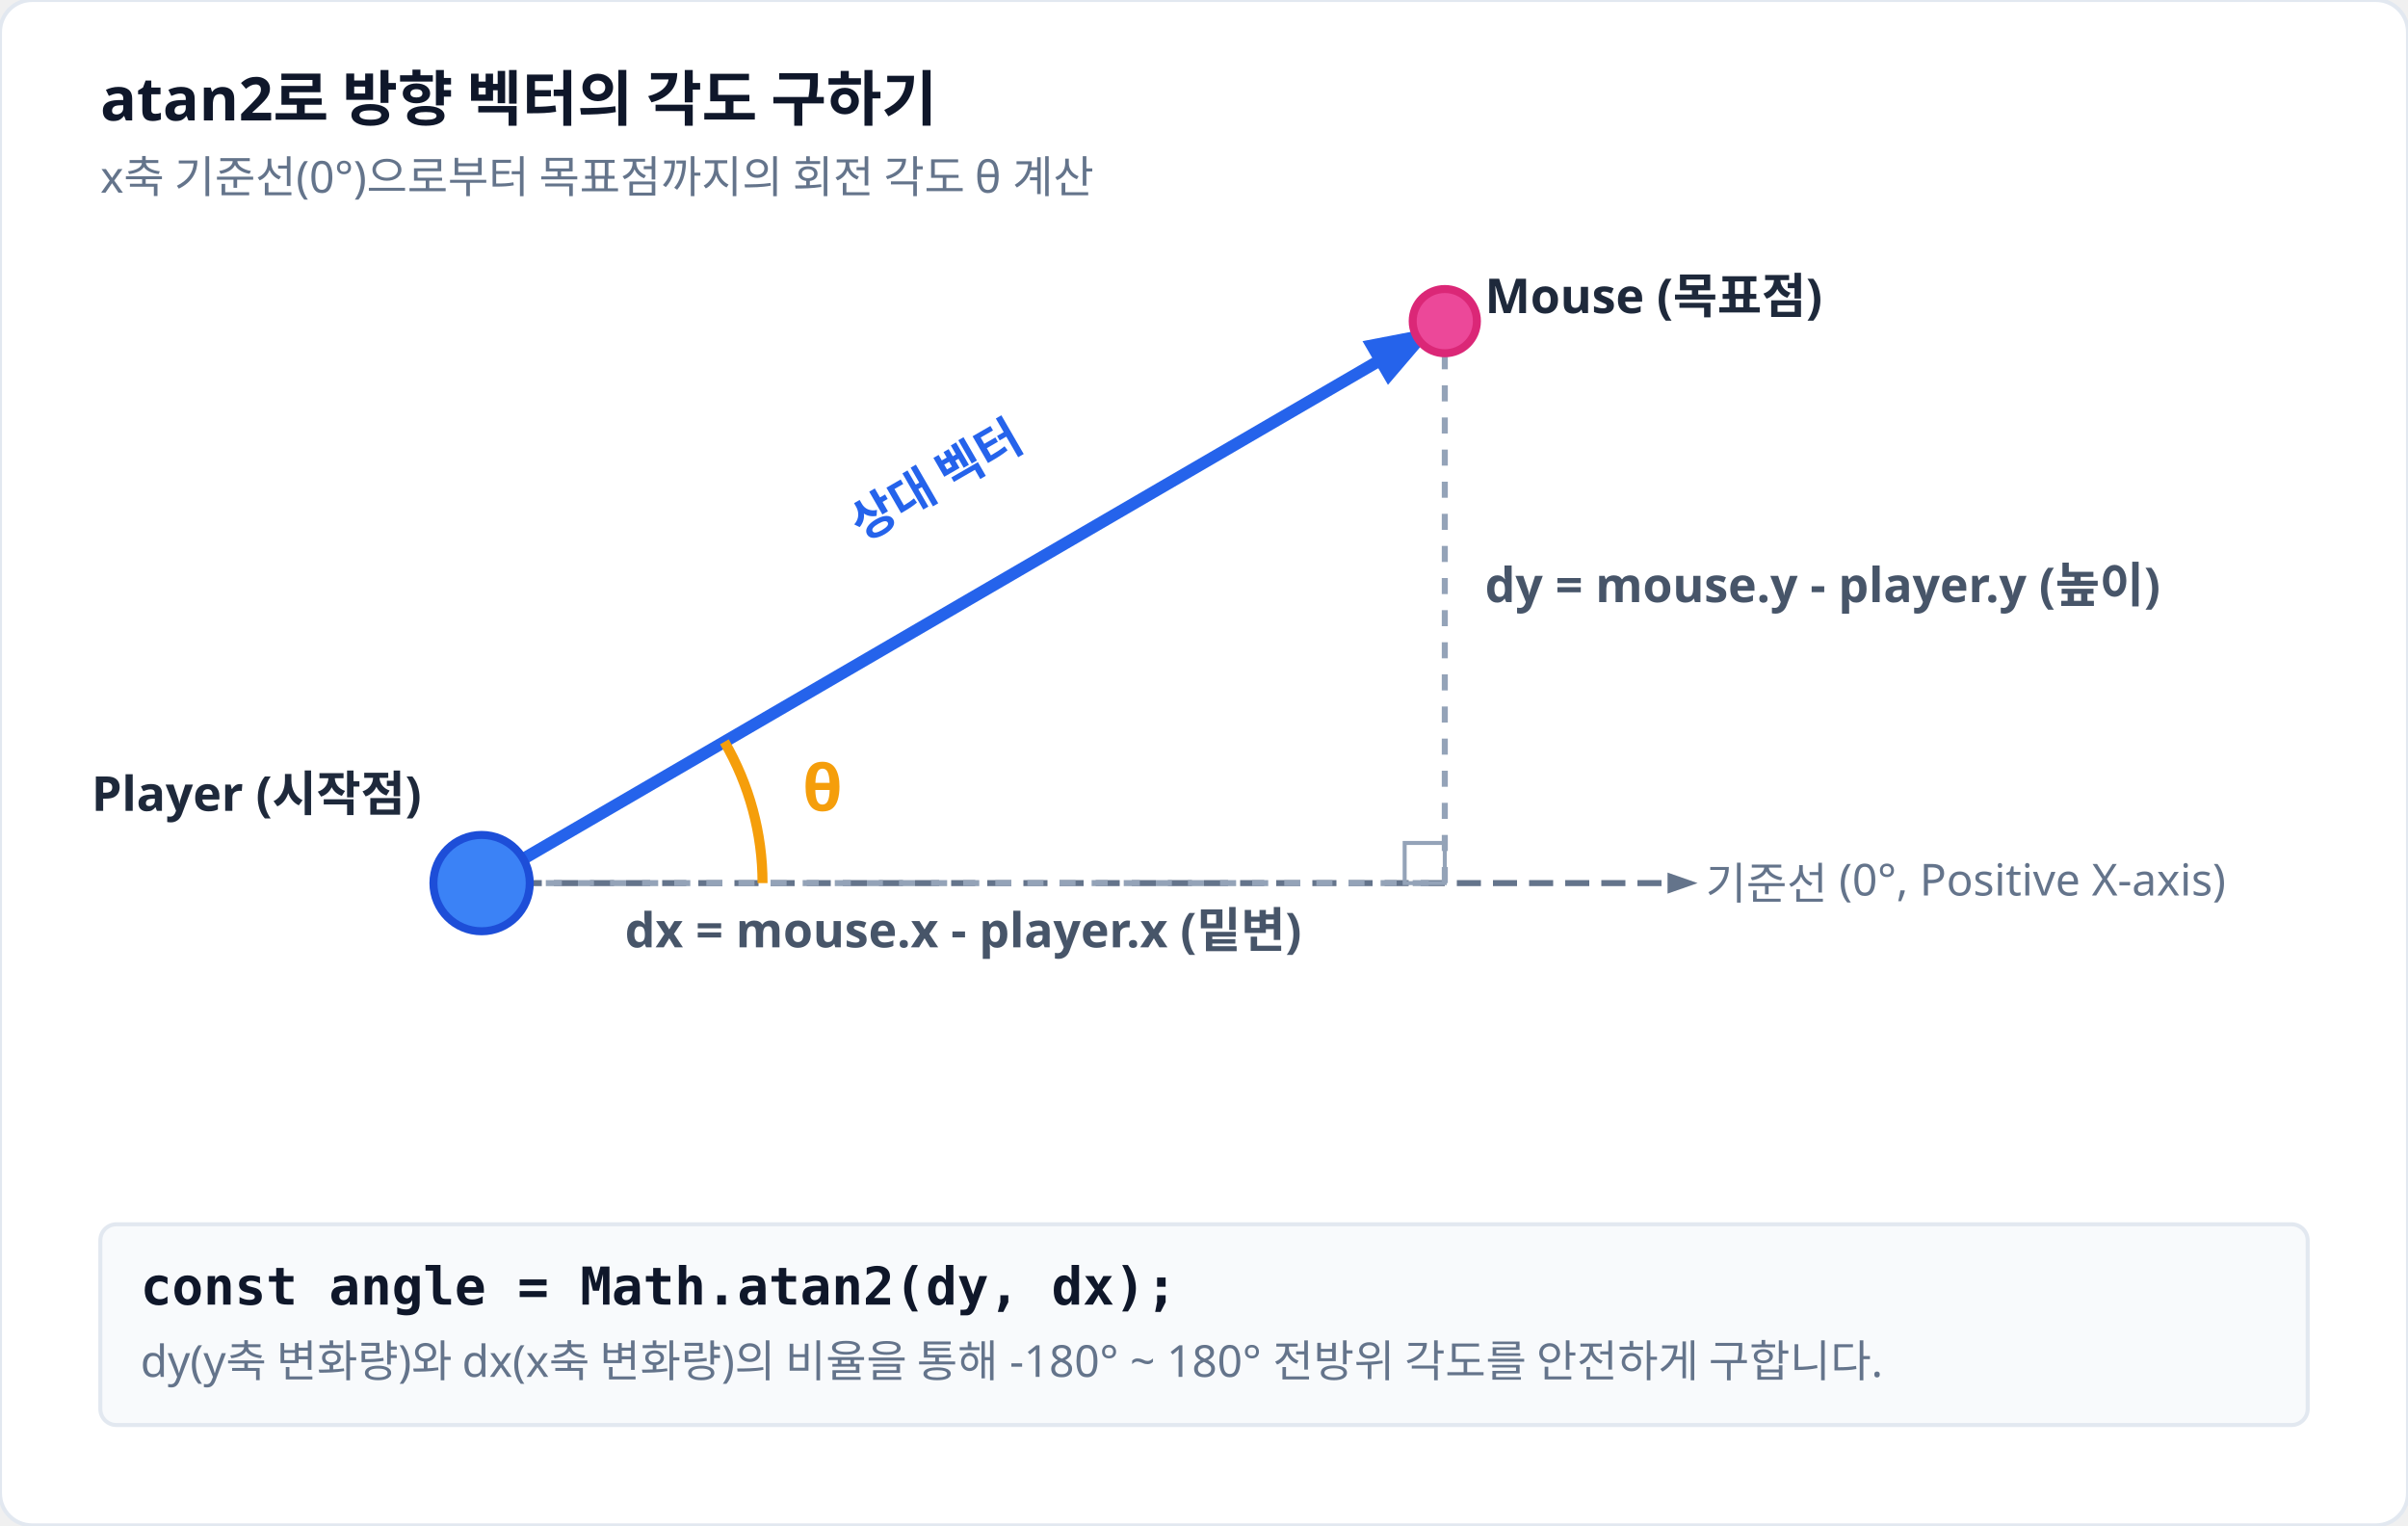
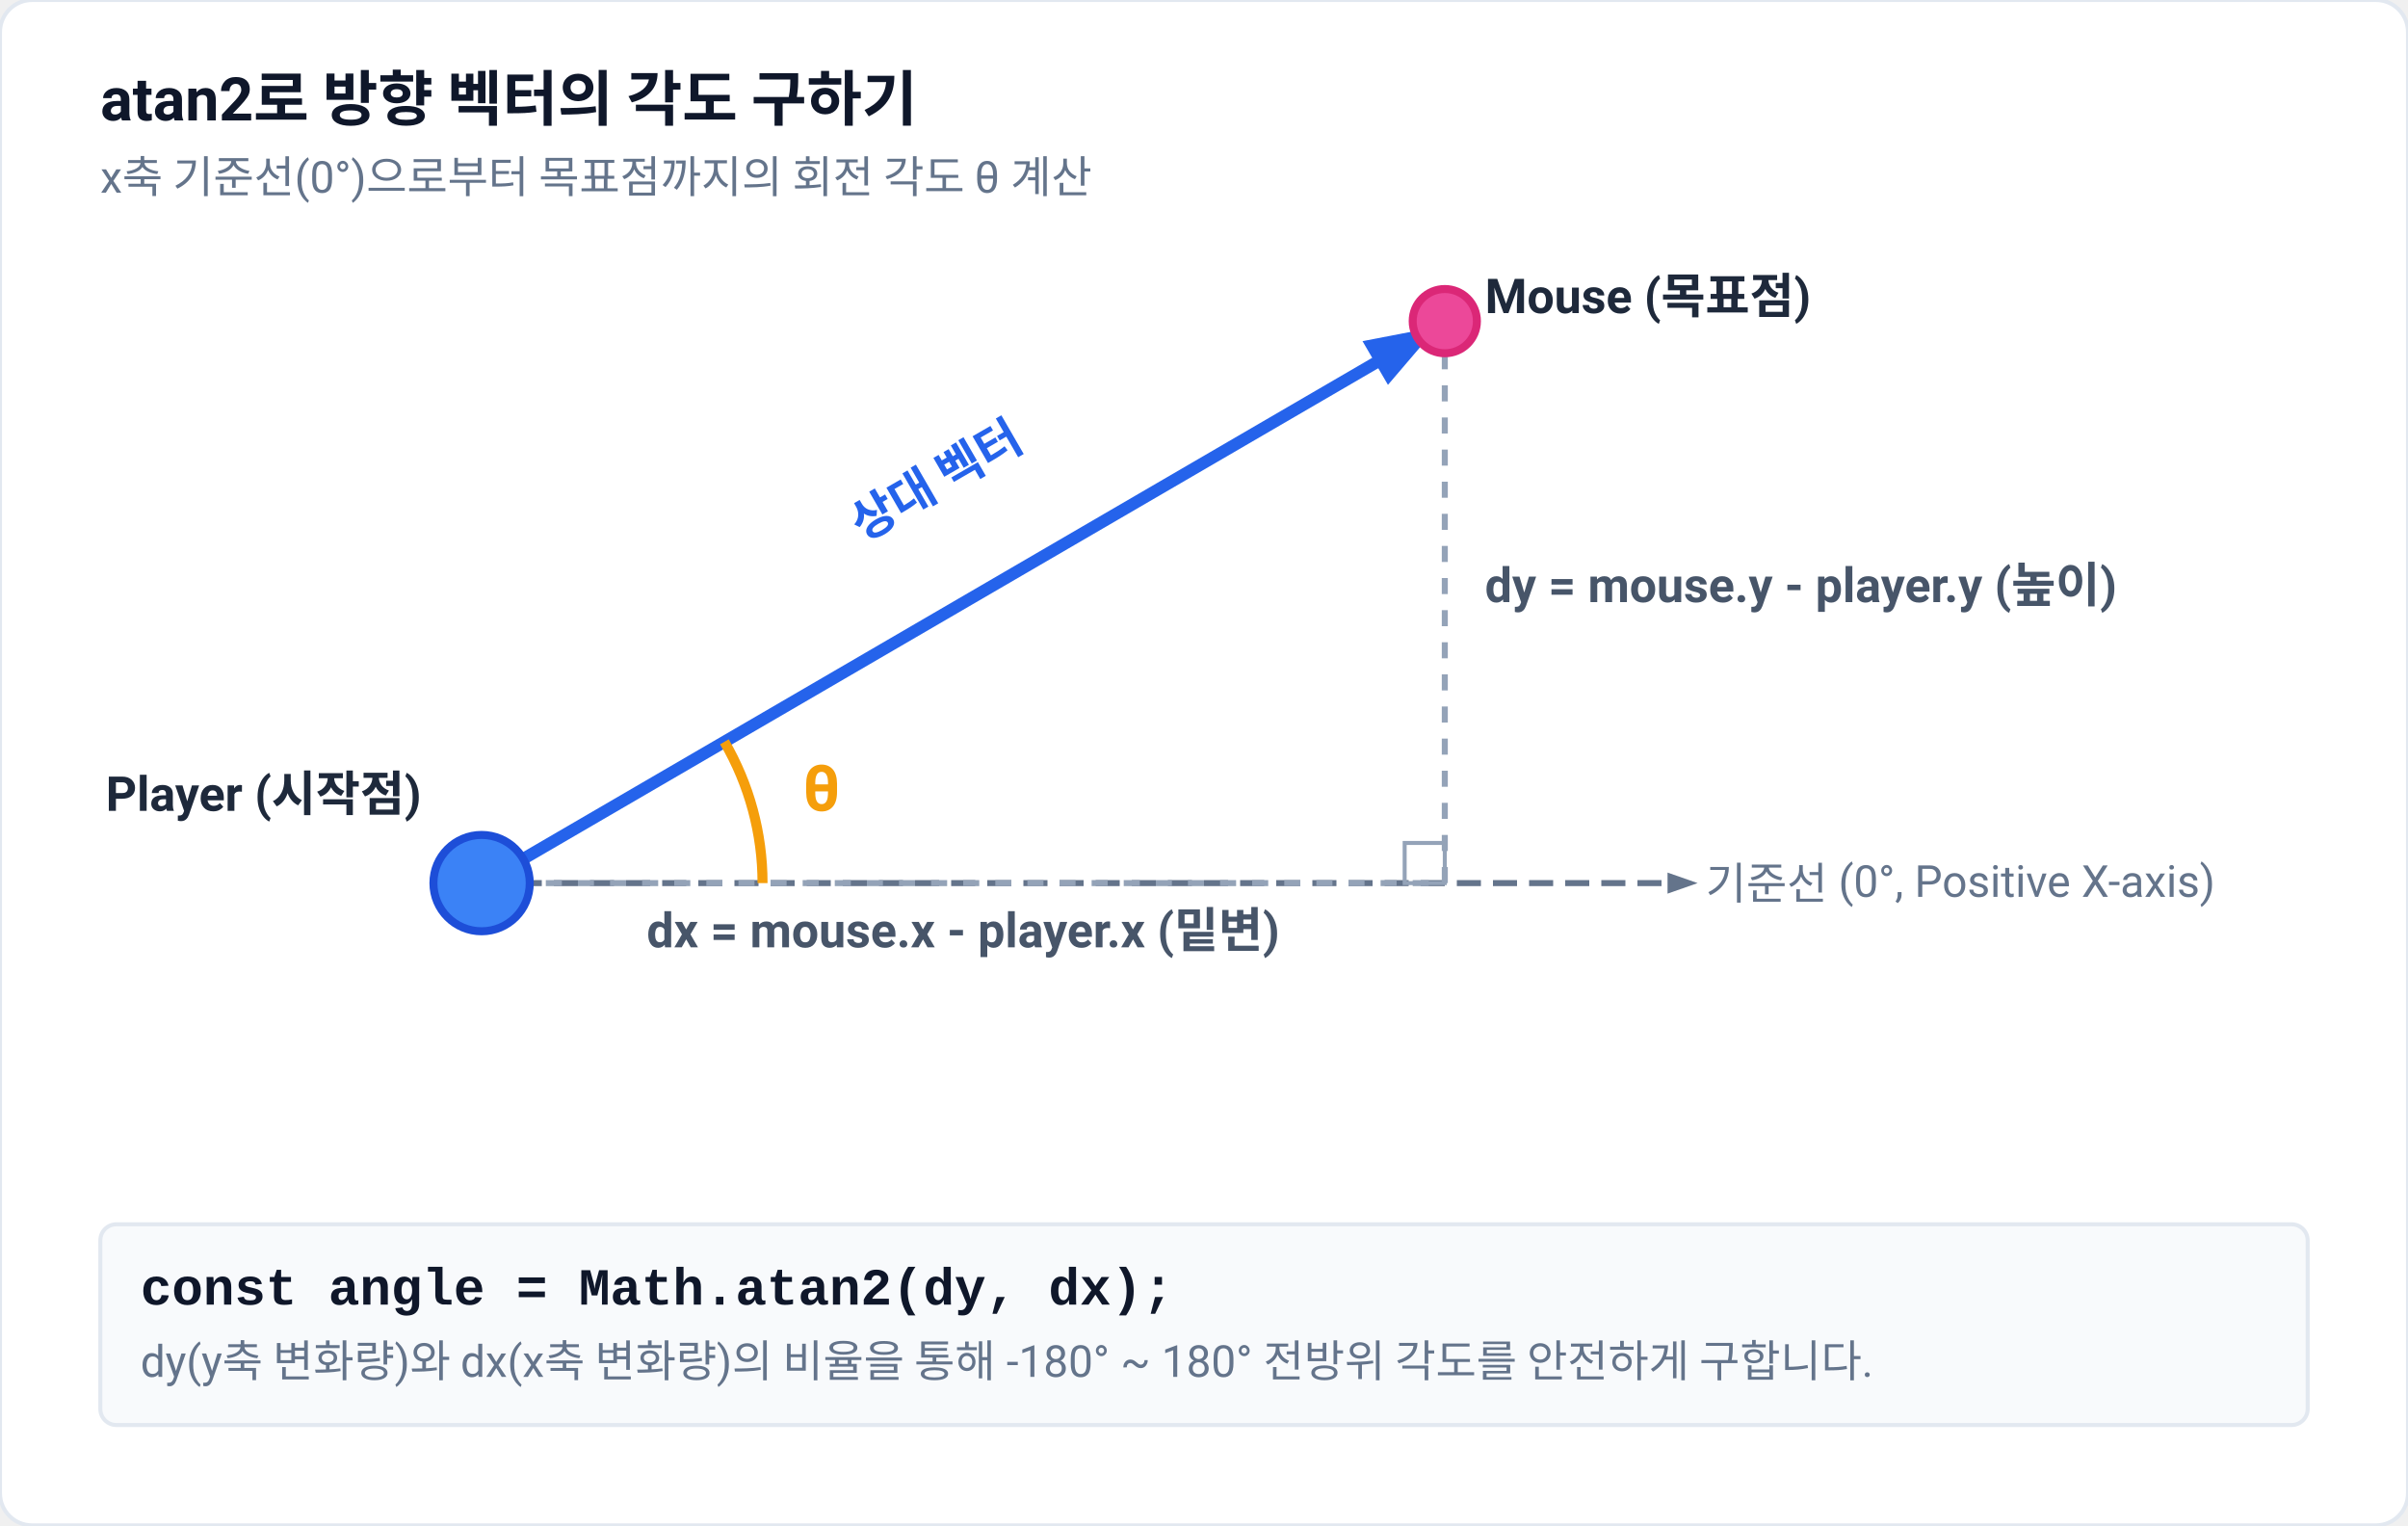
<svg xmlns="http://www.w3.org/2000/svg" viewBox="0 0 600 380" width="100%" height="100%">
  <defs>
    <marker id="arrow-blue" viewBox="0 0 10 10" refX="6" refY="5" markerWidth="6" markerHeight="6" orient="auto-start-reverse">
      <path d="M 0 1.5 L 10 5 L 0 8.5 z" fill="#2563eb" />
    </marker>
    <marker id="arrow-gray" viewBox="0 0 10 10" refX="6" refY="5" markerWidth="5" markerHeight="5" orient="auto-start-reverse">
      <path d="M 0 1.5 L 10 5 L 0 8.5 z" fill="#64748b" />
    </marker>
  </defs>
  <rect width="100%" height="100%" fill="#ffffff" rx="8" />
  <rect width="100%" height="100%" fill="none" stroke="#e2e8f0" stroke-width="1" rx="8" />
-   <text x="25" y="30" font-family="sans-serif" font-size="15" font-weight="bold" fill="#0f172a">atan2로 방향 벡터의 각도 구하기</text>
-   <text x="25" y="48" font-family="sans-serif" font-size="11" fill="#64748b">x축 기준선(0°)으로부터 목표점까지의 회전 각도 θ 계산</text>
+   <text x="25" y="30" font-family="-apple-system, BlinkMacSystemFont, 'Segoe UI', Roboto, 'Apple SD Gothic Neo', 'Malgun Gothic', 'Nanum Gothic', 'Noto Sans KR', sans-serif" font-size="15" font-weight="bold" fill="#0f172a">atan2로 방향 벡터의 각도 구하기</text>
+   <text x="25" y="48" font-family="-apple-system, BlinkMacSystemFont, 'Segoe UI', Roboto, 'Apple SD Gothic Neo', 'Malgun Gothic', 'Nanum Gothic', 'Noto Sans KR', sans-serif" font-size="11" fill="#64748b">x축 기준선(0°)으로부터 목표점까지의 회전 각도 θ 계산</text>
  <g transform="translate(120, 220)">
    <line x1="0" y1="0" x2="300" y2="0" fill="none" stroke="#64748b" stroke-width="1.5" stroke-dasharray="6 3" marker-end="url(#arrow-gray)" />
-     <text x="305" y="4" font-family="sans-serif" font-size="11" fill="#64748b">기준선 (0°, Positive X-axis)</text>
+     <text x="305" y="4" font-family="-apple-system, BlinkMacSystemFont, 'Segoe UI', Roboto, 'Apple SD Gothic Neo', 'Malgun Gothic', 'Nanum Gothic', 'Noto Sans KR', sans-serif" font-size="11" fill="#64748b">기준선 (0°, Positive X-axis)</text>
    <line x1="0" y1="0" x2="240" y2="0" fill="none" stroke="#94a3b8" stroke-width="1.5" stroke-dasharray="4 4" />
    <line x1="240" y1="0" x2="240" y2="-140" fill="none" stroke="#94a3b8" stroke-width="1.5" stroke-dasharray="4 4" />
-     <text x="120" y="16" font-family="sans-serif" font-size="12" font-weight="bold" fill="#475569" text-anchor="middle">dx = mouse.x - player.x (밑변)</text>
-     <text x="250" y="-70" font-family="sans-serif" font-size="12" font-weight="bold" fill="#475569" text-anchor="start">dy = mouse.y - player.y (높이)</text>
+     <text x="120" y="16" font-family="-apple-system, BlinkMacSystemFont, 'Segoe UI', Roboto, 'Apple SD Gothic Neo', 'Malgun Gothic', 'Nanum Gothic', 'Noto Sans KR', sans-serif" font-size="12" font-weight="bold" fill="#475569" text-anchor="middle">dx = mouse.x - player.x (밑변)</text>
+     <text x="250" y="-70" font-family="-apple-system, BlinkMacSystemFont, 'Segoe UI', Roboto, 'Apple SD Gothic Neo', 'Malgun Gothic', 'Nanum Gothic', 'Noto Sans KR', sans-serif" font-size="12" font-weight="bold" fill="#475569" text-anchor="start">dy = mouse.y - player.y (높이)</text>
    <line x1="0" y1="0" x2="232" y2="-135" fill="none" stroke="#2563eb" stroke-width="3" marker-end="url(#arrow-blue)" />
-     <text x="95" y="-85" font-family="sans-serif" font-size="12" font-weight="bold" fill="#2563eb" transform="rotate(-30, 95, -85)">상대 벡터</text>
+     <text x="95" y="-85" font-family="-apple-system, BlinkMacSystemFont, 'Segoe UI', Roboto, 'Apple SD Gothic Neo', 'Malgun Gothic', 'Nanum Gothic', 'Noto Sans KR', sans-serif" font-size="12" font-weight="bold" fill="#2563eb" transform="rotate(-30, 95, -85)">상대 벡터</text>
    <path d="M 70 0 A 70 70 0 0 0 60.5 -35.2" fill="none" stroke="#f59e0b" stroke-width="2.5" />
-     <text x="80" y="-18" font-family="sans-serif" font-size="16" font-weight="bold" fill="#f59e0b">θ</text>
+     <text x="80" y="-18" font-family="-apple-system, BlinkMacSystemFont, 'Segoe UI', Roboto, 'Apple SD Gothic Neo', 'Malgun Gothic', 'Nanum Gothic', 'Noto Sans KR', sans-serif" font-size="16" font-weight="bold" fill="#f59e0b">θ</text>
    <rect x="230" y="-10" width="10" height="10" fill="none" stroke="#94a3b8" />
    <circle cx="0" cy="0" r="12" fill="#3b82f6" stroke="#1d4ed8" stroke-width="2" />
-     <text x="-15" y="-18" font-family="sans-serif" font-size="12" font-weight="bold" fill="#1e293b" text-anchor="end">Player (시작점)</text>
+     <text x="-15" y="-18" font-family="-apple-system, BlinkMacSystemFont, 'Segoe UI', Roboto, 'Apple SD Gothic Neo', 'Malgun Gothic', 'Nanum Gothic', 'Noto Sans KR', sans-serif" font-size="12" font-weight="bold" fill="#1e293b" text-anchor="end">Player (시작점)</text>
    <circle cx="240" cy="-140" r="8" fill="#ec4899" stroke="#db2777" stroke-width="2" />
-     <text x="250" y="-142" font-family="sans-serif" font-size="12" font-weight="bold" fill="#1e293b">Mouse (목표점)</text>
+     <text x="250" y="-142" font-family="-apple-system, BlinkMacSystemFont, 'Segoe UI', Roboto, 'Apple SD Gothic Neo', 'Malgun Gothic', 'Nanum Gothic', 'Noto Sans KR', sans-serif" font-size="12" font-weight="bold" fill="#1e293b">Mouse (목표점)</text>
  </g>
  <rect x="25" y="305" width="550" height="50" fill="#f8fafc" stroke="#e2e8f0" stroke-width="1" rx="4" />
-   <text x="35" y="325" font-family="monospace" font-size="13" font-weight="bold" fill="#0f172a">const angle = Math.atan2(dy, dx);</text>
-   <text x="35" y="343" font-family="sans-serif" font-size="11" fill="#64748b">dy(y축 변화량)와 dx(x축 변화량)의 비율을 통해 -180° ~ 180° 전방위 각도를 안전하게 구합니다.</text>
+   <text x="35" y="325" font-family="'Fira Code', Consolas, Monaco, 'Courier New', Courier, 'Nanum Gothic Coding', monospace" font-size="13" font-weight="bold" fill="#0f172a">const angle = Math.atan2(dy, dx);</text>
+   <text x="35" y="343" font-family="-apple-system, BlinkMacSystemFont, 'Segoe UI', Roboto, 'Apple SD Gothic Neo', 'Malgun Gothic', 'Nanum Gothic', 'Noto Sans KR', sans-serif" font-size="11" fill="#64748b">dy(y축 변화량)와 dx(x축 변화량)의 비율을 통해 -180° ~ 180° 전방위 각도를 안전하게 구합니다.</text>
</svg>
